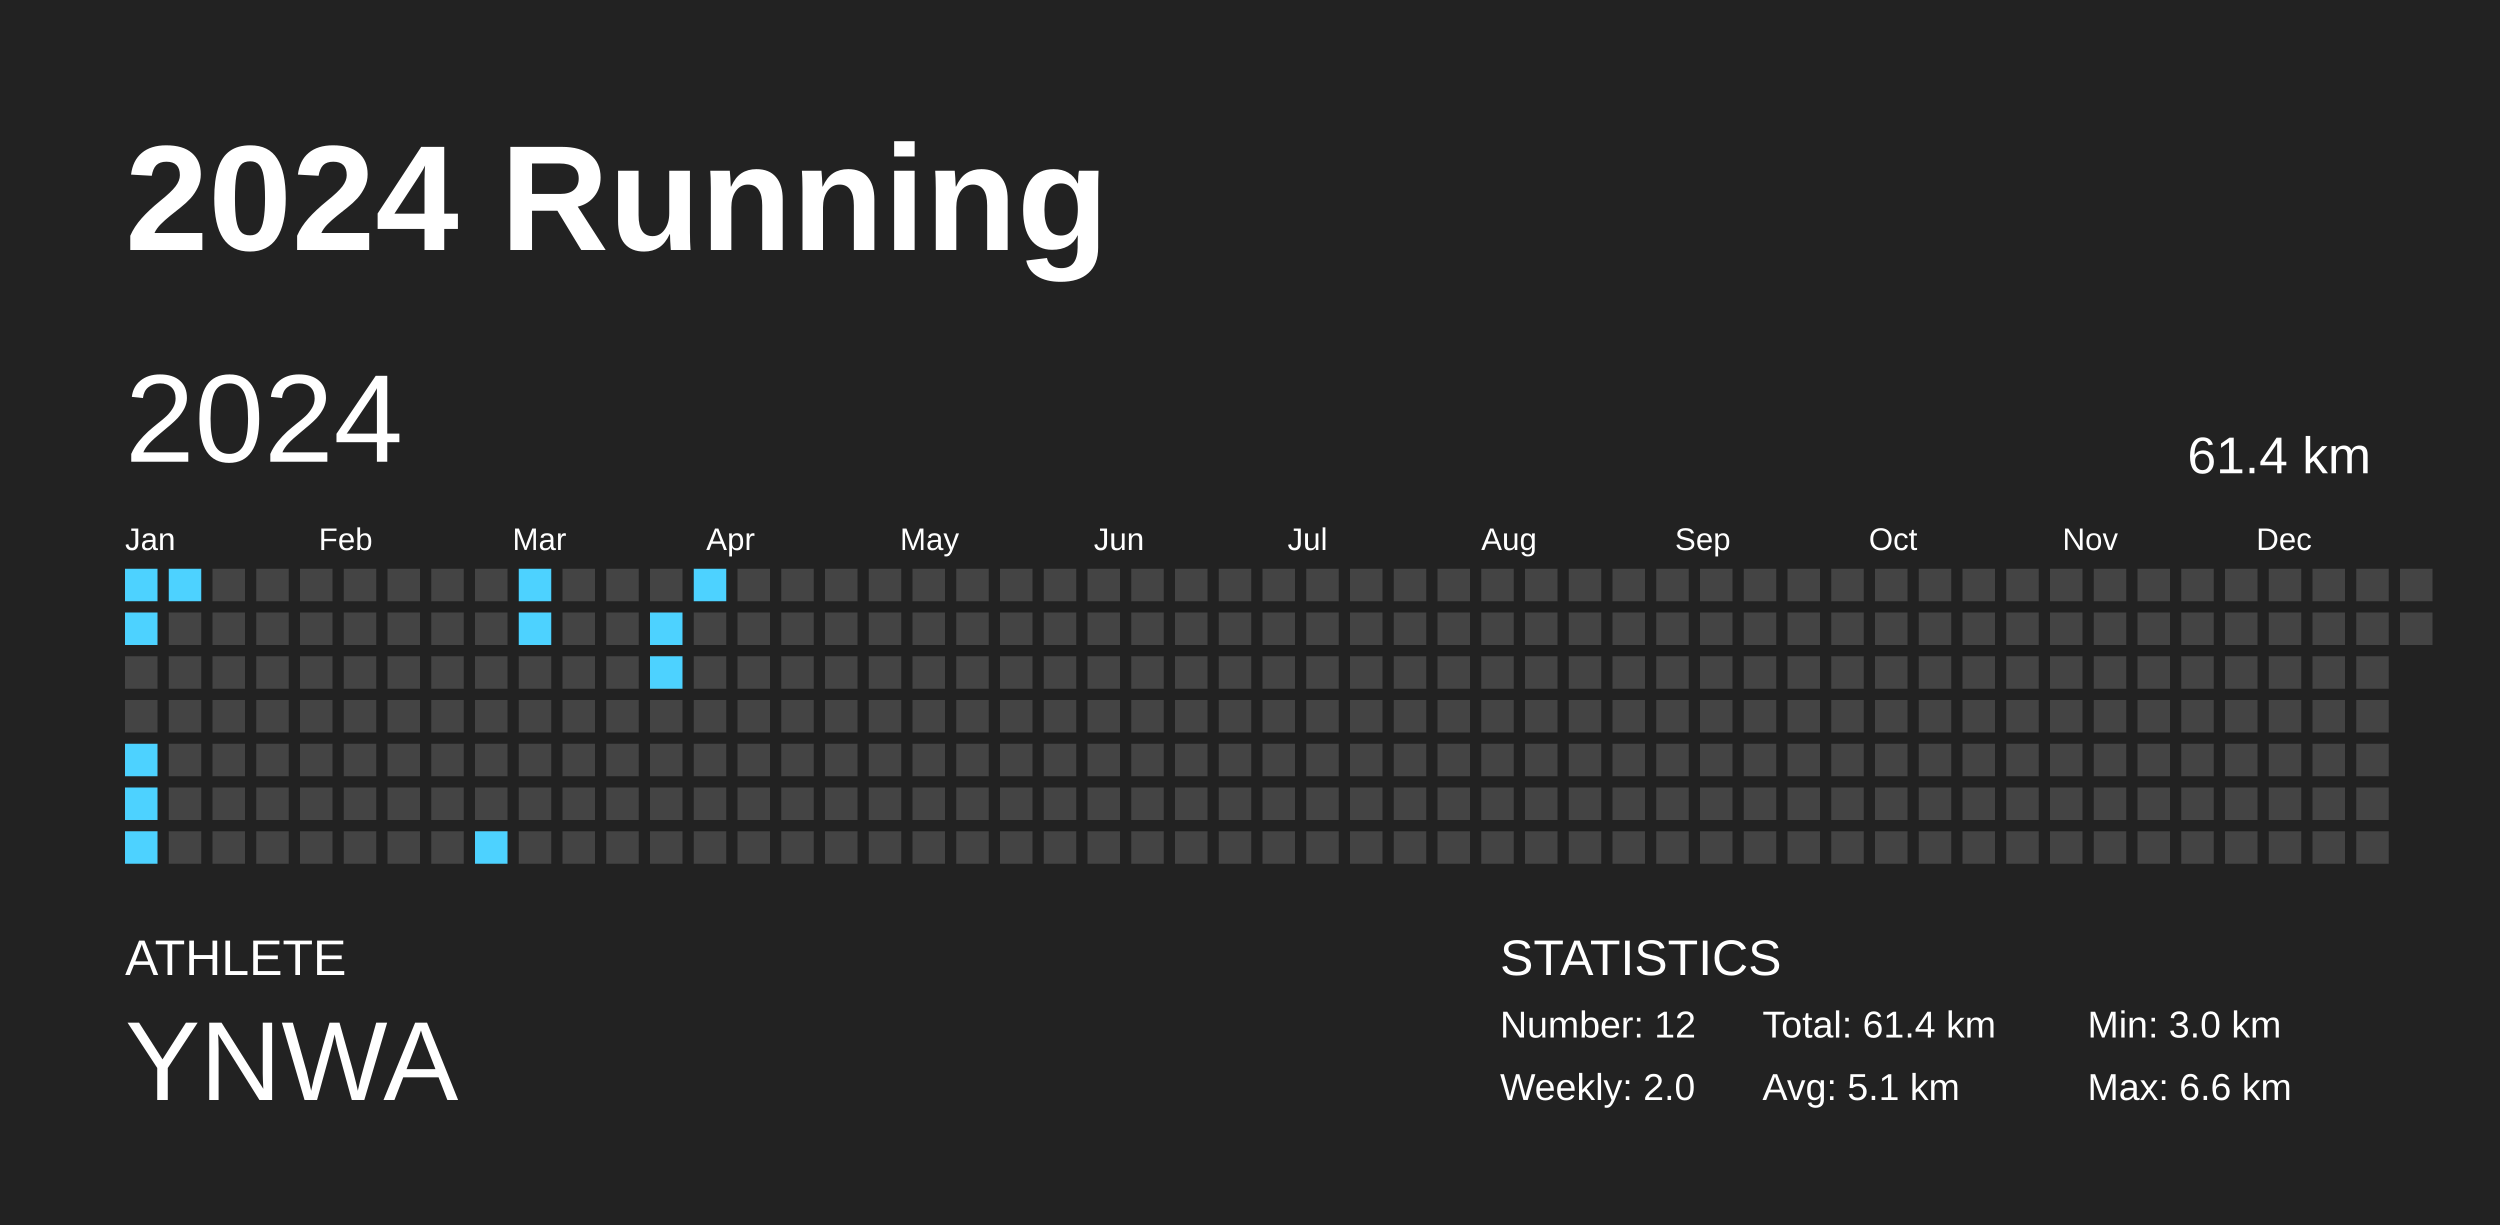
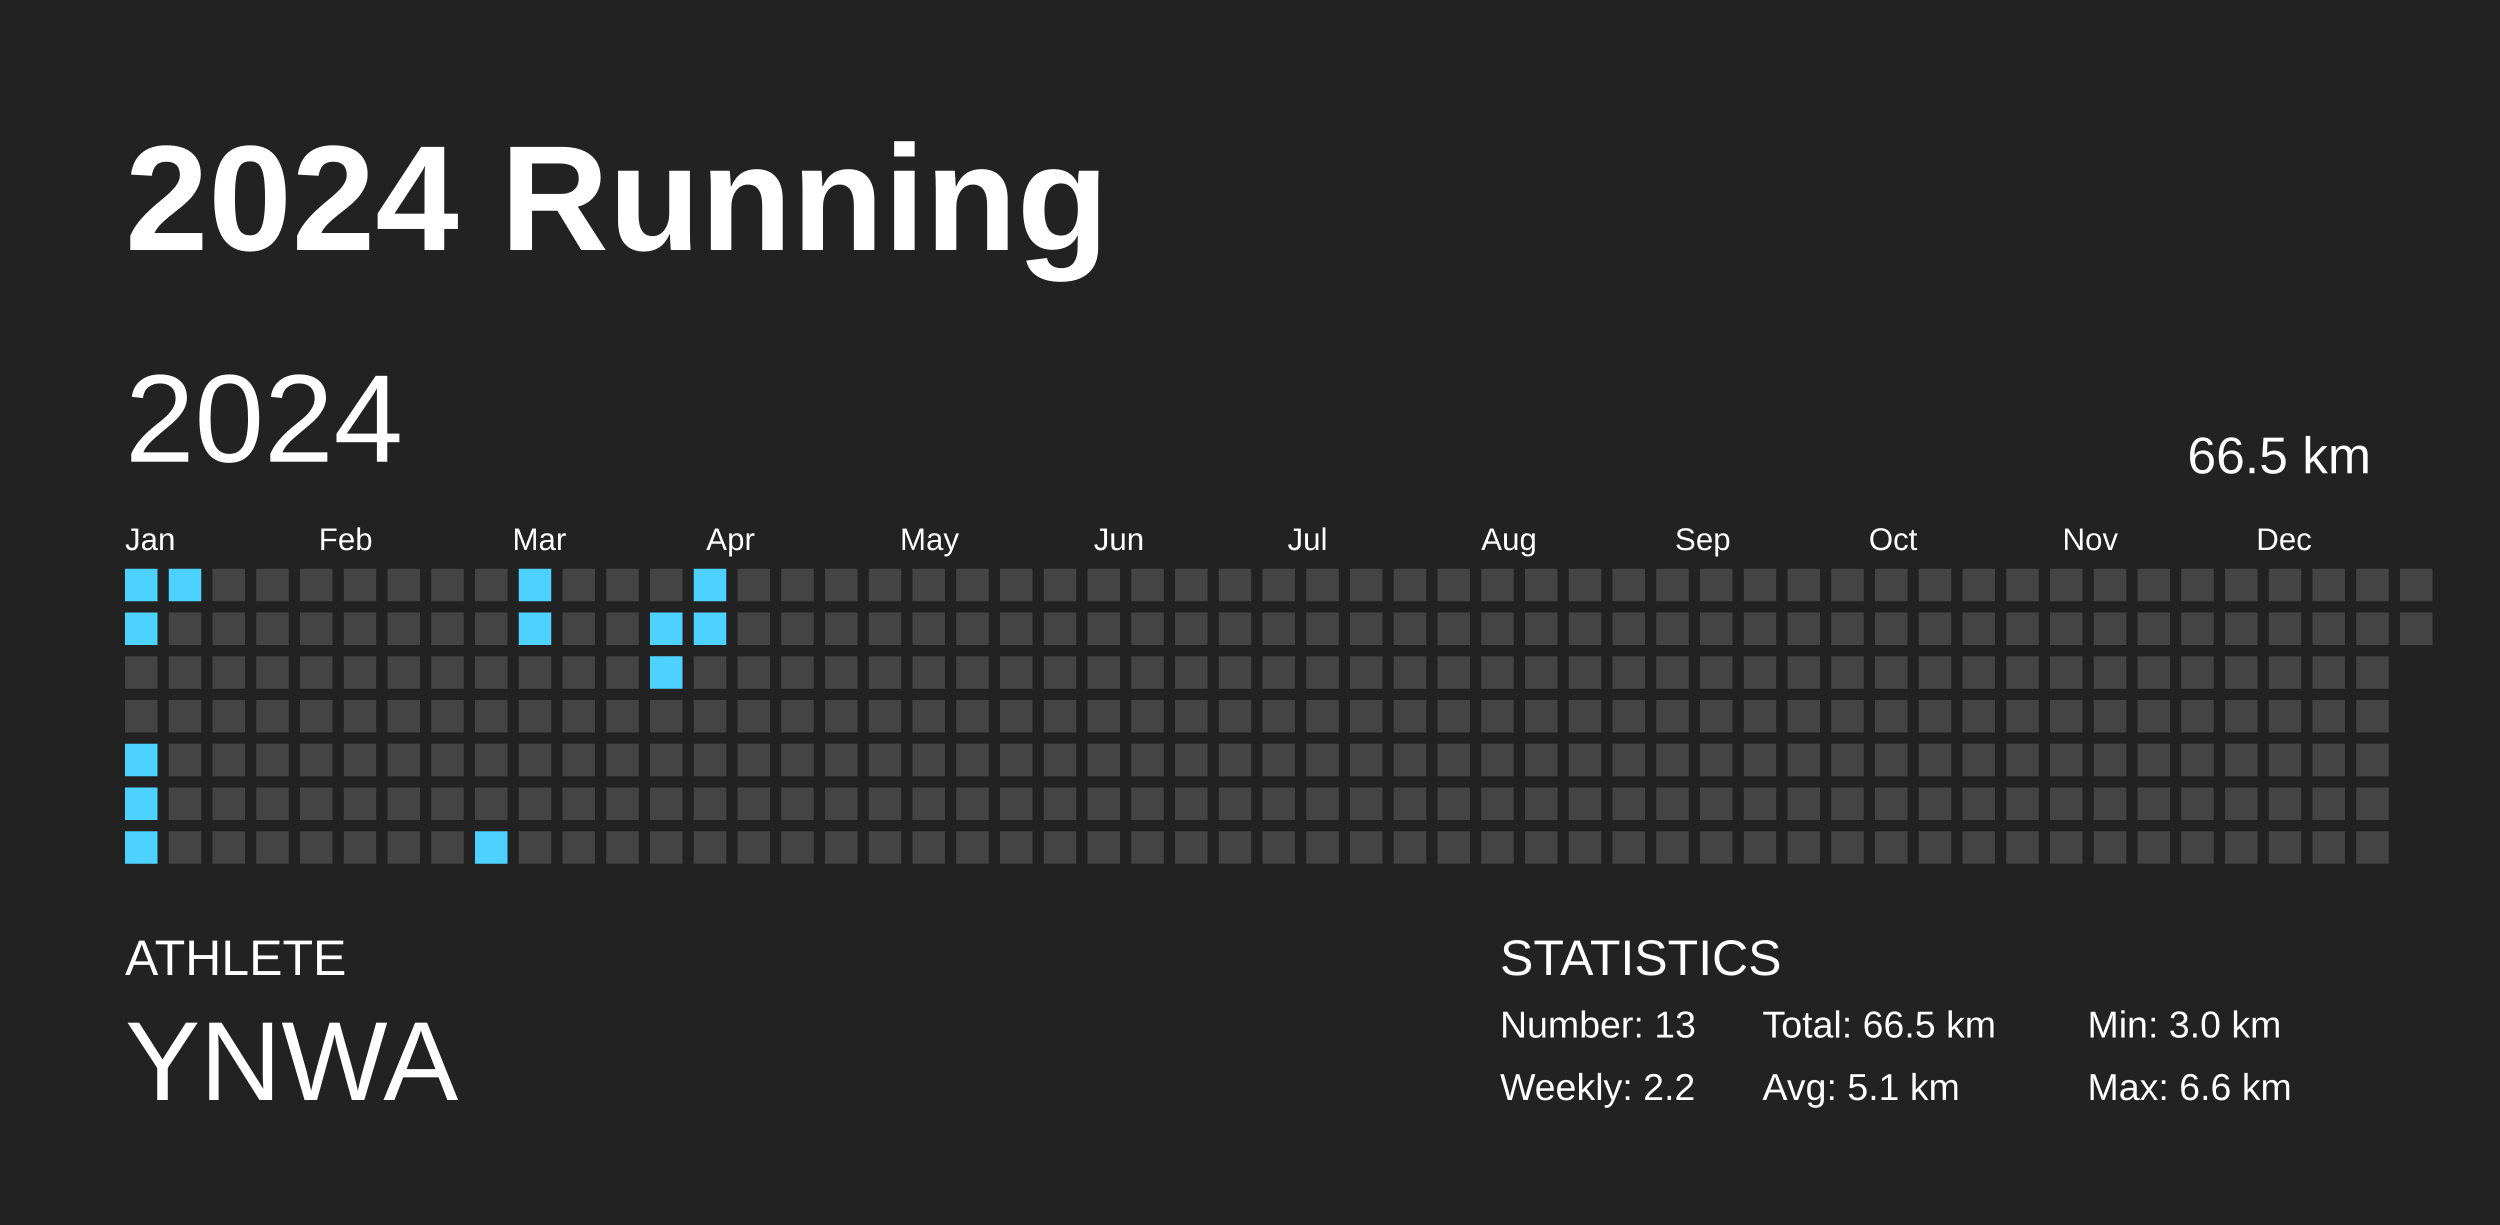
<svg xmlns="http://www.w3.org/2000/svg" baseProfile="full" height="98mm" version="1.1" viewBox="0,0,200,98" width="200mm">
  <defs />
  <rect fill="#222222" height="98" width="200" x="0" y="0" />
  <text fill="#FFFFFF" style="font-size:12px; font-family:Arial; font-weight:bold;" x="10" y="20">2024 Running</text>
  <text fill="#FFFFFF" style="font-size:4px; font-family:Arial" x="10" y="78">ATHLETE</text>
  <text fill="#FFFFFF" style="font-size:9px; font-family:Arial" x="10" y="88">YNWA</text>
  <text fill="#FFFFFF" style="font-size:4px; font-family:Arial" x="120" y="78">STATISTICS</text>
-   <text fill="#FFFFFF" style="font-size:3px; font-family:Arial" x="120" y="83">Number: 12</text>
-   <text fill="#FFFFFF" style="font-size:3px; font-family:Arial" x="120" y="88">Weekly: 2.0</text>
-   <text fill="#FFFFFF" style="font-size:3px; font-family:Arial" x="141" y="83">Total: 61.4 km</text>
+   <text fill="#FFFFFF" style="font-size:3px; font-family:Arial" x="120" y="83">Number: 13</text>
+   <text fill="#FFFFFF" style="font-size:3px; font-family:Arial" x="120" y="88">Weekly: 2.2</text>
+   <text fill="#FFFFFF" style="font-size:3px; font-family:Arial" x="141" y="83">Total: 66.5 km</text>
  <text fill="#FFFFFF" style="font-size:3px; font-family:Arial" x="141" y="88">Avg: 5.1 km</text>
  <text fill="#FFFFFF" style="font-size:3px; font-family:Arial" x="167" y="83">Min: 3.0 km</text>
  <text fill="#FFFFFF" style="font-size:3px; font-family:Arial" x="167" y="88">Max: 6.6 km</text>
  <text dominant-baseline="hanging" fill="#FFFFFF" style="font-size:10.0px; font-family:Arial;" x="10" y="30">2024</text>
-   <text dominant-baseline="hanging" fill="#FFFFFF" style="font-size:4.125px; font-family:Arial;" x="175" y="35">61.4 km</text>
+   <text dominant-baseline="hanging" fill="#FFFFFF" style="font-size:4.125px; font-family:Arial;" x="175" y="35">66.5 km</text>
  <text fill="#FFFFFF" style="font-size:2.5px; font-family:Arial" x="10.0" y="44">Jan</text>
  <text fill="#FFFFFF" style="font-size:2.5px; font-family:Arial" x="25.5" y="44">Feb</text>
  <text fill="#FFFFFF" style="font-size:2.5px; font-family:Arial" x="41.0" y="44">Mar</text>
  <text fill="#FFFFFF" style="font-size:2.5px; font-family:Arial" x="56.5" y="44">Apr</text>
  <text fill="#FFFFFF" style="font-size:2.5px; font-family:Arial" x="72.0" y="44">May</text>
  <text fill="#FFFFFF" style="font-size:2.5px; font-family:Arial" x="87.5" y="44">Jun</text>
  <text fill="#FFFFFF" style="font-size:2.5px; font-family:Arial" x="103.0" y="44">Jul</text>
  <text fill="#FFFFFF" style="font-size:2.5px; font-family:Arial" x="118.5" y="44">Aug</text>
  <text fill="#FFFFFF" style="font-size:2.5px; font-family:Arial" x="134.0" y="44">Sep</text>
  <text fill="#FFFFFF" style="font-size:2.5px; font-family:Arial" x="149.5" y="44">Oct</text>
  <text fill="#FFFFFF" style="font-size:2.5px; font-family:Arial" x="165.0" y="44">Nov</text>
  <text fill="#FFFFFF" style="font-size:2.5px; font-family:Arial" x="180.5" y="44">Dec</text>
  <rect fill="#4dd2ff" height="2.6" width="2.6" x="10.0" y="45.5" />
  <rect fill="#4dd2ff" height="2.6" width="2.6" x="10.0" y="49.0" />
  <rect fill="#444444" height="2.6" width="2.6" x="10.0" y="52.5" />
  <rect fill="#444444" height="2.6" width="2.6" x="10.0" y="56.0" />
  <rect fill="#4dd2ff" height="2.6" width="2.6" x="10.0" y="59.5" />
  <rect fill="#4dd2ff" height="2.6" width="2.6" x="10.0" y="63.0" />
  <rect fill="#4dd2ff" height="2.6" width="2.6" x="10.0" y="66.5" />
  <rect fill="#4dd2ff" height="2.6" width="2.6" x="13.5" y="45.5" />
  <rect fill="#444444" height="2.6" width="2.6" x="13.5" y="49.0" />
  <rect fill="#444444" height="2.6" width="2.6" x="13.5" y="52.5" />
  <rect fill="#444444" height="2.6" width="2.6" x="13.5" y="56.0" />
  <rect fill="#444444" height="2.6" width="2.6" x="13.5" y="59.5" />
  <rect fill="#444444" height="2.6" width="2.6" x="13.5" y="63.0" />
  <rect fill="#444444" height="2.6" width="2.6" x="13.5" y="66.5" />
  <rect fill="#444444" height="2.6" width="2.6" x="17.0" y="45.5" />
  <rect fill="#444444" height="2.6" width="2.6" x="17.0" y="49.0" />
  <rect fill="#444444" height="2.6" width="2.6" x="17.0" y="52.5" />
  <rect fill="#444444" height="2.6" width="2.6" x="17.0" y="56.0" />
  <rect fill="#444444" height="2.6" width="2.6" x="17.0" y="59.5" />
  <rect fill="#444444" height="2.6" width="2.6" x="17.0" y="63.0" />
  <rect fill="#444444" height="2.6" width="2.6" x="17.0" y="66.5" />
  <rect fill="#444444" height="2.6" width="2.6" x="20.5" y="45.5" />
  <rect fill="#444444" height="2.6" width="2.6" x="20.5" y="49.0" />
  <rect fill="#444444" height="2.6" width="2.6" x="20.5" y="52.5" />
  <rect fill="#444444" height="2.6" width="2.6" x="20.5" y="56.0" />
  <rect fill="#444444" height="2.6" width="2.6" x="20.5" y="59.5" />
  <rect fill="#444444" height="2.6" width="2.6" x="20.5" y="63.0" />
  <rect fill="#444444" height="2.6" width="2.6" x="20.5" y="66.5" />
  <rect fill="#444444" height="2.6" width="2.6" x="24.0" y="45.5" />
  <rect fill="#444444" height="2.6" width="2.6" x="24.0" y="49.0" />
  <rect fill="#444444" height="2.6" width="2.6" x="24.0" y="52.5" />
  <rect fill="#444444" height="2.6" width="2.6" x="24.0" y="56.0" />
  <rect fill="#444444" height="2.6" width="2.6" x="24.0" y="59.5" />
  <rect fill="#444444" height="2.6" width="2.6" x="24.0" y="63.0" />
  <rect fill="#444444" height="2.6" width="2.6" x="24.0" y="66.5" />
  <rect fill="#444444" height="2.6" width="2.6" x="27.5" y="45.5" />
  <rect fill="#444444" height="2.6" width="2.6" x="27.5" y="49.0" />
  <rect fill="#444444" height="2.6" width="2.6" x="27.5" y="52.5" />
  <rect fill="#444444" height="2.6" width="2.6" x="27.5" y="56.0" />
  <rect fill="#444444" height="2.6" width="2.6" x="27.5" y="59.5" />
  <rect fill="#444444" height="2.6" width="2.6" x="27.5" y="63.0" />
  <rect fill="#444444" height="2.6" width="2.6" x="27.5" y="66.5" />
  <rect fill="#444444" height="2.6" width="2.6" x="31.0" y="45.5" />
  <rect fill="#444444" height="2.6" width="2.6" x="31.0" y="49.0" />
  <rect fill="#444444" height="2.6" width="2.6" x="31.0" y="52.5" />
  <rect fill="#444444" height="2.6" width="2.6" x="31.0" y="56.0" />
  <rect fill="#444444" height="2.6" width="2.6" x="31.0" y="59.5" />
  <rect fill="#444444" height="2.6" width="2.6" x="31.0" y="63.0" />
  <rect fill="#444444" height="2.6" width="2.6" x="31.0" y="66.5" />
  <rect fill="#444444" height="2.6" width="2.6" x="34.5" y="45.5" />
  <rect fill="#444444" height="2.6" width="2.6" x="34.5" y="49.0" />
  <rect fill="#444444" height="2.6" width="2.6" x="34.5" y="52.5" />
  <rect fill="#444444" height="2.6" width="2.6" x="34.5" y="56.0" />
  <rect fill="#444444" height="2.6" width="2.6" x="34.5" y="59.5" />
  <rect fill="#444444" height="2.6" width="2.6" x="34.5" y="63.0" />
  <rect fill="#444444" height="2.6" width="2.6" x="34.5" y="66.5" />
  <rect fill="#444444" height="2.6" width="2.6" x="38.0" y="45.5" />
  <rect fill="#444444" height="2.6" width="2.6" x="38.0" y="49.0" />
  <rect fill="#444444" height="2.6" width="2.6" x="38.0" y="52.5" />
  <rect fill="#444444" height="2.6" width="2.6" x="38.0" y="56.0" />
  <rect fill="#444444" height="2.6" width="2.6" x="38.0" y="59.5" />
  <rect fill="#444444" height="2.6" width="2.6" x="38.0" y="63.0" />
  <rect fill="#4dd2ff" height="2.6" width="2.6" x="38.0" y="66.5" />
  <rect fill="#4dd2ff" height="2.6" width="2.6" x="41.5" y="45.5" />
  <rect fill="#4dd2ff" height="2.6" width="2.6" x="41.5" y="49.0" />
  <rect fill="#444444" height="2.6" width="2.6" x="41.5" y="52.5" />
  <rect fill="#444444" height="2.6" width="2.6" x="41.5" y="56.0" />
  <rect fill="#444444" height="2.6" width="2.6" x="41.5" y="59.5" />
  <rect fill="#444444" height="2.6" width="2.6" x="41.5" y="63.0" />
  <rect fill="#444444" height="2.6" width="2.6" x="41.5" y="66.5" />
  <rect fill="#444444" height="2.6" width="2.6" x="45.0" y="45.5" />
  <rect fill="#444444" height="2.6" width="2.6" x="45.0" y="49.0" />
  <rect fill="#444444" height="2.6" width="2.6" x="45.0" y="52.5" />
  <rect fill="#444444" height="2.6" width="2.6" x="45.0" y="56.0" />
  <rect fill="#444444" height="2.6" width="2.6" x="45.0" y="59.5" />
  <rect fill="#444444" height="2.6" width="2.6" x="45.0" y="63.0" />
  <rect fill="#444444" height="2.6" width="2.6" x="45.0" y="66.5" />
  <rect fill="#444444" height="2.6" width="2.6" x="48.5" y="45.5" />
  <rect fill="#444444" height="2.6" width="2.6" x="48.5" y="49.0" />
  <rect fill="#444444" height="2.6" width="2.6" x="48.5" y="52.5" />
  <rect fill="#444444" height="2.6" width="2.6" x="48.5" y="56.0" />
  <rect fill="#444444" height="2.6" width="2.6" x="48.5" y="59.5" />
  <rect fill="#444444" height="2.6" width="2.6" x="48.5" y="63.0" />
  <rect fill="#444444" height="2.6" width="2.6" x="48.5" y="66.5" />
  <rect fill="#444444" height="2.6" width="2.6" x="52.0" y="45.5" />
  <rect fill="#4dd2ff" height="2.6" width="2.6" x="52.0" y="49.0" />
  <rect fill="#4dd2ff" height="2.6" width="2.6" x="52.0" y="52.5" />
  <rect fill="#444444" height="2.6" width="2.6" x="52.0" y="56.0" />
  <rect fill="#444444" height="2.6" width="2.6" x="52.0" y="59.5" />
  <rect fill="#444444" height="2.6" width="2.6" x="52.0" y="63.0" />
  <rect fill="#444444" height="2.6" width="2.6" x="52.0" y="66.5" />
  <rect fill="#4dd2ff" height="2.6" width="2.6" x="55.5" y="45.5" />
-   <rect fill="#444444" height="2.6" width="2.6" x="55.5" y="49.0" />
+   <rect fill="#4dd2ff" height="2.6" width="2.6" x="55.5" y="49.0" />
  <rect fill="#444444" height="2.6" width="2.6" x="55.5" y="52.5" />
  <rect fill="#444444" height="2.6" width="2.6" x="55.5" y="56.0" />
  <rect fill="#444444" height="2.6" width="2.6" x="55.5" y="59.5" />
  <rect fill="#444444" height="2.6" width="2.6" x="55.5" y="63.0" />
  <rect fill="#444444" height="2.6" width="2.6" x="55.5" y="66.5" />
  <rect fill="#444444" height="2.6" width="2.6" x="59.0" y="45.5" />
  <rect fill="#444444" height="2.6" width="2.6" x="59.0" y="49.0" />
  <rect fill="#444444" height="2.6" width="2.6" x="59.0" y="52.5" />
  <rect fill="#444444" height="2.6" width="2.6" x="59.0" y="56.0" />
  <rect fill="#444444" height="2.6" width="2.6" x="59.0" y="59.5" />
  <rect fill="#444444" height="2.6" width="2.6" x="59.0" y="63.0" />
  <rect fill="#444444" height="2.6" width="2.6" x="59.0" y="66.5" />
  <rect fill="#444444" height="2.6" width="2.6" x="62.5" y="45.5" />
  <rect fill="#444444" height="2.6" width="2.6" x="62.5" y="49.0" />
  <rect fill="#444444" height="2.6" width="2.6" x="62.5" y="52.5" />
  <rect fill="#444444" height="2.6" width="2.6" x="62.5" y="56.0" />
  <rect fill="#444444" height="2.6" width="2.6" x="62.5" y="59.5" />
  <rect fill="#444444" height="2.6" width="2.6" x="62.5" y="63.0" />
  <rect fill="#444444" height="2.6" width="2.6" x="62.5" y="66.5" />
  <rect fill="#444444" height="2.6" width="2.6" x="66.0" y="45.5" />
  <rect fill="#444444" height="2.6" width="2.6" x="66.0" y="49.0" />
  <rect fill="#444444" height="2.6" width="2.6" x="66.0" y="52.5" />
  <rect fill="#444444" height="2.6" width="2.6" x="66.0" y="56.0" />
  <rect fill="#444444" height="2.6" width="2.6" x="66.0" y="59.5" />
  <rect fill="#444444" height="2.6" width="2.6" x="66.0" y="63.0" />
  <rect fill="#444444" height="2.6" width="2.6" x="66.0" y="66.5" />
  <rect fill="#444444" height="2.6" width="2.6" x="69.5" y="45.5" />
  <rect fill="#444444" height="2.6" width="2.6" x="69.5" y="49.0" />
  <rect fill="#444444" height="2.6" width="2.6" x="69.5" y="52.5" />
  <rect fill="#444444" height="2.6" width="2.6" x="69.5" y="56.0" />
  <rect fill="#444444" height="2.6" width="2.6" x="69.5" y="59.5" />
  <rect fill="#444444" height="2.6" width="2.6" x="69.5" y="63.0" />
  <rect fill="#444444" height="2.6" width="2.6" x="69.5" y="66.5" />
  <rect fill="#444444" height="2.6" width="2.6" x="73.0" y="45.5" />
  <rect fill="#444444" height="2.6" width="2.6" x="73.0" y="49.0" />
  <rect fill="#444444" height="2.6" width="2.6" x="73.0" y="52.5" />
  <rect fill="#444444" height="2.6" width="2.6" x="73.0" y="56.0" />
  <rect fill="#444444" height="2.6" width="2.6" x="73.0" y="59.5" />
  <rect fill="#444444" height="2.6" width="2.6" x="73.0" y="63.0" />
  <rect fill="#444444" height="2.6" width="2.6" x="73.0" y="66.5" />
  <rect fill="#444444" height="2.6" width="2.6" x="76.5" y="45.5" />
  <rect fill="#444444" height="2.6" width="2.6" x="76.5" y="49.0" />
  <rect fill="#444444" height="2.6" width="2.6" x="76.5" y="52.5" />
  <rect fill="#444444" height="2.6" width="2.6" x="76.5" y="56.0" />
  <rect fill="#444444" height="2.6" width="2.6" x="76.5" y="59.5" />
  <rect fill="#444444" height="2.6" width="2.6" x="76.5" y="63.0" />
  <rect fill="#444444" height="2.6" width="2.6" x="76.5" y="66.5" />
  <rect fill="#444444" height="2.6" width="2.6" x="80.0" y="45.5" />
  <rect fill="#444444" height="2.6" width="2.6" x="80.0" y="49.0" />
  <rect fill="#444444" height="2.6" width="2.6" x="80.0" y="52.5" />
  <rect fill="#444444" height="2.6" width="2.6" x="80.0" y="56.0" />
  <rect fill="#444444" height="2.6" width="2.6" x="80.0" y="59.5" />
  <rect fill="#444444" height="2.6" width="2.6" x="80.0" y="63.0" />
  <rect fill="#444444" height="2.6" width="2.6" x="80.0" y="66.5" />
  <rect fill="#444444" height="2.6" width="2.6" x="83.5" y="45.5" />
  <rect fill="#444444" height="2.6" width="2.6" x="83.5" y="49.0" />
  <rect fill="#444444" height="2.6" width="2.6" x="83.5" y="52.5" />
  <rect fill="#444444" height="2.6" width="2.6" x="83.5" y="56.0" />
  <rect fill="#444444" height="2.6" width="2.6" x="83.5" y="59.5" />
  <rect fill="#444444" height="2.6" width="2.6" x="83.5" y="63.0" />
  <rect fill="#444444" height="2.6" width="2.6" x="83.5" y="66.5" />
  <rect fill="#444444" height="2.6" width="2.6" x="87.0" y="45.5" />
  <rect fill="#444444" height="2.6" width="2.6" x="87.0" y="49.0" />
  <rect fill="#444444" height="2.6" width="2.6" x="87.0" y="52.5" />
  <rect fill="#444444" height="2.6" width="2.6" x="87.0" y="56.0" />
  <rect fill="#444444" height="2.6" width="2.6" x="87.0" y="59.5" />
  <rect fill="#444444" height="2.6" width="2.6" x="87.0" y="63.0" />
  <rect fill="#444444" height="2.6" width="2.6" x="87.0" y="66.5" />
  <rect fill="#444444" height="2.6" width="2.6" x="90.5" y="45.5" />
  <rect fill="#444444" height="2.6" width="2.6" x="90.5" y="49.0" />
  <rect fill="#444444" height="2.6" width="2.6" x="90.5" y="52.5" />
  <rect fill="#444444" height="2.6" width="2.6" x="90.5" y="56.0" />
  <rect fill="#444444" height="2.6" width="2.6" x="90.5" y="59.5" />
  <rect fill="#444444" height="2.6" width="2.6" x="90.5" y="63.0" />
  <rect fill="#444444" height="2.6" width="2.6" x="90.5" y="66.5" />
  <rect fill="#444444" height="2.6" width="2.6" x="94.0" y="45.5" />
  <rect fill="#444444" height="2.6" width="2.6" x="94.0" y="49.0" />
  <rect fill="#444444" height="2.6" width="2.6" x="94.0" y="52.5" />
  <rect fill="#444444" height="2.6" width="2.6" x="94.0" y="56.0" />
  <rect fill="#444444" height="2.6" width="2.6" x="94.0" y="59.5" />
  <rect fill="#444444" height="2.6" width="2.6" x="94.0" y="63.0" />
  <rect fill="#444444" height="2.6" width="2.6" x="94.0" y="66.5" />
  <rect fill="#444444" height="2.6" width="2.6" x="97.5" y="45.5" />
  <rect fill="#444444" height="2.6" width="2.6" x="97.5" y="49.0" />
  <rect fill="#444444" height="2.6" width="2.6" x="97.5" y="52.5" />
  <rect fill="#444444" height="2.6" width="2.6" x="97.5" y="56.0" />
  <rect fill="#444444" height="2.6" width="2.6" x="97.5" y="59.5" />
  <rect fill="#444444" height="2.6" width="2.6" x="97.5" y="63.0" />
  <rect fill="#444444" height="2.6" width="2.6" x="97.5" y="66.5" />
  <rect fill="#444444" height="2.6" width="2.6" x="101.0" y="45.5" />
  <rect fill="#444444" height="2.6" width="2.6" x="101.0" y="49.0" />
  <rect fill="#444444" height="2.6" width="2.6" x="101.0" y="52.5" />
  <rect fill="#444444" height="2.6" width="2.6" x="101.0" y="56.0" />
  <rect fill="#444444" height="2.6" width="2.6" x="101.0" y="59.5" />
  <rect fill="#444444" height="2.6" width="2.6" x="101.0" y="63.0" />
  <rect fill="#444444" height="2.6" width="2.6" x="101.0" y="66.5" />
  <rect fill="#444444" height="2.6" width="2.6" x="104.5" y="45.5" />
  <rect fill="#444444" height="2.6" width="2.6" x="104.5" y="49.0" />
  <rect fill="#444444" height="2.6" width="2.6" x="104.5" y="52.5" />
  <rect fill="#444444" height="2.6" width="2.6" x="104.5" y="56.0" />
  <rect fill="#444444" height="2.6" width="2.6" x="104.5" y="59.5" />
  <rect fill="#444444" height="2.6" width="2.6" x="104.5" y="63.0" />
  <rect fill="#444444" height="2.6" width="2.6" x="104.5" y="66.5" />
  <rect fill="#444444" height="2.6" width="2.6" x="108.0" y="45.5" />
  <rect fill="#444444" height="2.6" width="2.6" x="108.0" y="49.0" />
  <rect fill="#444444" height="2.6" width="2.6" x="108.0" y="52.5" />
  <rect fill="#444444" height="2.6" width="2.6" x="108.0" y="56.0" />
  <rect fill="#444444" height="2.6" width="2.6" x="108.0" y="59.5" />
  <rect fill="#444444" height="2.6" width="2.6" x="108.0" y="63.0" />
  <rect fill="#444444" height="2.6" width="2.6" x="108.0" y="66.5" />
  <rect fill="#444444" height="2.6" width="2.6" x="111.5" y="45.5" />
  <rect fill="#444444" height="2.6" width="2.6" x="111.5" y="49.0" />
  <rect fill="#444444" height="2.6" width="2.6" x="111.5" y="52.5" />
  <rect fill="#444444" height="2.6" width="2.6" x="111.5" y="56.0" />
  <rect fill="#444444" height="2.6" width="2.6" x="111.5" y="59.5" />
  <rect fill="#444444" height="2.6" width="2.6" x="111.5" y="63.0" />
  <rect fill="#444444" height="2.6" width="2.6" x="111.5" y="66.5" />
  <rect fill="#444444" height="2.6" width="2.6" x="115.0" y="45.5" />
  <rect fill="#444444" height="2.6" width="2.6" x="115.0" y="49.0" />
  <rect fill="#444444" height="2.6" width="2.6" x="115.0" y="52.5" />
  <rect fill="#444444" height="2.6" width="2.6" x="115.0" y="56.0" />
  <rect fill="#444444" height="2.6" width="2.6" x="115.0" y="59.5" />
  <rect fill="#444444" height="2.6" width="2.6" x="115.0" y="63.0" />
  <rect fill="#444444" height="2.6" width="2.6" x="115.0" y="66.5" />
  <rect fill="#444444" height="2.6" width="2.6" x="118.5" y="45.5" />
  <rect fill="#444444" height="2.6" width="2.6" x="118.5" y="49.0" />
  <rect fill="#444444" height="2.6" width="2.6" x="118.5" y="52.5" />
  <rect fill="#444444" height="2.6" width="2.6" x="118.5" y="56.0" />
  <rect fill="#444444" height="2.6" width="2.6" x="118.5" y="59.5" />
  <rect fill="#444444" height="2.6" width="2.6" x="118.5" y="63.0" />
  <rect fill="#444444" height="2.6" width="2.6" x="118.5" y="66.5" />
  <rect fill="#444444" height="2.6" width="2.6" x="122.0" y="45.5" />
  <rect fill="#444444" height="2.6" width="2.6" x="122.0" y="49.0" />
  <rect fill="#444444" height="2.6" width="2.6" x="122.0" y="52.5" />
  <rect fill="#444444" height="2.6" width="2.6" x="122.0" y="56.0" />
  <rect fill="#444444" height="2.6" width="2.6" x="122.0" y="59.5" />
  <rect fill="#444444" height="2.6" width="2.6" x="122.0" y="63.0" />
  <rect fill="#444444" height="2.6" width="2.6" x="122.0" y="66.5" />
  <rect fill="#444444" height="2.6" width="2.6" x="125.5" y="45.5" />
  <rect fill="#444444" height="2.6" width="2.6" x="125.5" y="49.0" />
  <rect fill="#444444" height="2.6" width="2.6" x="125.5" y="52.5" />
  <rect fill="#444444" height="2.6" width="2.6" x="125.5" y="56.0" />
  <rect fill="#444444" height="2.6" width="2.6" x="125.5" y="59.5" />
  <rect fill="#444444" height="2.6" width="2.6" x="125.5" y="63.0" />
  <rect fill="#444444" height="2.6" width="2.6" x="125.5" y="66.5" />
  <rect fill="#444444" height="2.6" width="2.6" x="129.0" y="45.5" />
  <rect fill="#444444" height="2.6" width="2.6" x="129.0" y="49.0" />
  <rect fill="#444444" height="2.6" width="2.6" x="129.0" y="52.5" />
  <rect fill="#444444" height="2.6" width="2.6" x="129.0" y="56.0" />
  <rect fill="#444444" height="2.6" width="2.6" x="129.0" y="59.5" />
  <rect fill="#444444" height="2.6" width="2.6" x="129.0" y="63.0" />
  <rect fill="#444444" height="2.6" width="2.6" x="129.0" y="66.5" />
  <rect fill="#444444" height="2.6" width="2.6" x="132.5" y="45.5" />
  <rect fill="#444444" height="2.6" width="2.6" x="132.5" y="49.0" />
  <rect fill="#444444" height="2.6" width="2.6" x="132.5" y="52.5" />
  <rect fill="#444444" height="2.6" width="2.6" x="132.5" y="56.0" />
  <rect fill="#444444" height="2.6" width="2.6" x="132.5" y="59.5" />
  <rect fill="#444444" height="2.6" width="2.6" x="132.5" y="63.0" />
  <rect fill="#444444" height="2.6" width="2.6" x="132.5" y="66.5" />
  <rect fill="#444444" height="2.6" width="2.6" x="136.0" y="45.5" />
  <rect fill="#444444" height="2.6" width="2.6" x="136.0" y="49.0" />
  <rect fill="#444444" height="2.6" width="2.6" x="136.0" y="52.5" />
  <rect fill="#444444" height="2.6" width="2.6" x="136.0" y="56.0" />
  <rect fill="#444444" height="2.6" width="2.6" x="136.0" y="59.5" />
  <rect fill="#444444" height="2.6" width="2.6" x="136.0" y="63.0" />
  <rect fill="#444444" height="2.6" width="2.6" x="136.0" y="66.5" />
  <rect fill="#444444" height="2.6" width="2.6" x="139.5" y="45.5" />
  <rect fill="#444444" height="2.6" width="2.6" x="139.5" y="49.0" />
  <rect fill="#444444" height="2.6" width="2.6" x="139.5" y="52.5" />
  <rect fill="#444444" height="2.6" width="2.6" x="139.5" y="56.0" />
  <rect fill="#444444" height="2.6" width="2.6" x="139.5" y="59.5" />
  <rect fill="#444444" height="2.6" width="2.6" x="139.5" y="63.0" />
  <rect fill="#444444" height="2.6" width="2.6" x="139.5" y="66.5" />
  <rect fill="#444444" height="2.6" width="2.6" x="143.0" y="45.5" />
  <rect fill="#444444" height="2.6" width="2.6" x="143.0" y="49.0" />
  <rect fill="#444444" height="2.6" width="2.6" x="143.0" y="52.5" />
  <rect fill="#444444" height="2.6" width="2.6" x="143.0" y="56.0" />
  <rect fill="#444444" height="2.6" width="2.6" x="143.0" y="59.5" />
  <rect fill="#444444" height="2.6" width="2.6" x="143.0" y="63.0" />
  <rect fill="#444444" height="2.6" width="2.6" x="143.0" y="66.5" />
  <rect fill="#444444" height="2.6" width="2.6" x="146.5" y="45.5" />
  <rect fill="#444444" height="2.6" width="2.6" x="146.5" y="49.0" />
  <rect fill="#444444" height="2.6" width="2.6" x="146.5" y="52.5" />
  <rect fill="#444444" height="2.6" width="2.6" x="146.5" y="56.0" />
  <rect fill="#444444" height="2.6" width="2.6" x="146.5" y="59.5" />
  <rect fill="#444444" height="2.6" width="2.6" x="146.5" y="63.0" />
  <rect fill="#444444" height="2.6" width="2.6" x="146.5" y="66.5" />
  <rect fill="#444444" height="2.6" width="2.6" x="150.0" y="45.5" />
  <rect fill="#444444" height="2.6" width="2.6" x="150.0" y="49.0" />
  <rect fill="#444444" height="2.6" width="2.6" x="150.0" y="52.5" />
  <rect fill="#444444" height="2.6" width="2.6" x="150.0" y="56.0" />
  <rect fill="#444444" height="2.6" width="2.6" x="150.0" y="59.5" />
  <rect fill="#444444" height="2.6" width="2.6" x="150.0" y="63.0" />
  <rect fill="#444444" height="2.6" width="2.6" x="150.0" y="66.5" />
  <rect fill="#444444" height="2.6" width="2.6" x="153.5" y="45.5" />
  <rect fill="#444444" height="2.6" width="2.6" x="153.5" y="49.0" />
  <rect fill="#444444" height="2.6" width="2.6" x="153.5" y="52.5" />
  <rect fill="#444444" height="2.6" width="2.6" x="153.5" y="56.0" />
  <rect fill="#444444" height="2.6" width="2.6" x="153.5" y="59.5" />
  <rect fill="#444444" height="2.6" width="2.6" x="153.5" y="63.0" />
  <rect fill="#444444" height="2.6" width="2.6" x="153.5" y="66.5" />
  <rect fill="#444444" height="2.6" width="2.6" x="157.0" y="45.5" />
  <rect fill="#444444" height="2.6" width="2.6" x="157.0" y="49.0" />
  <rect fill="#444444" height="2.6" width="2.6" x="157.0" y="52.5" />
  <rect fill="#444444" height="2.6" width="2.6" x="157.0" y="56.0" />
  <rect fill="#444444" height="2.6" width="2.6" x="157.0" y="59.5" />
  <rect fill="#444444" height="2.6" width="2.6" x="157.0" y="63.0" />
  <rect fill="#444444" height="2.6" width="2.6" x="157.0" y="66.5" />
  <rect fill="#444444" height="2.6" width="2.6" x="160.5" y="45.5" />
  <rect fill="#444444" height="2.6" width="2.6" x="160.5" y="49.0" />
  <rect fill="#444444" height="2.6" width="2.6" x="160.5" y="52.5" />
  <rect fill="#444444" height="2.6" width="2.6" x="160.5" y="56.0" />
  <rect fill="#444444" height="2.6" width="2.6" x="160.5" y="59.5" />
  <rect fill="#444444" height="2.6" width="2.6" x="160.5" y="63.0" />
  <rect fill="#444444" height="2.6" width="2.6" x="160.5" y="66.5" />
  <rect fill="#444444" height="2.6" width="2.6" x="164.0" y="45.5" />
  <rect fill="#444444" height="2.6" width="2.6" x="164.0" y="49.0" />
  <rect fill="#444444" height="2.6" width="2.6" x="164.0" y="52.5" />
  <rect fill="#444444" height="2.6" width="2.6" x="164.0" y="56.0" />
  <rect fill="#444444" height="2.6" width="2.6" x="164.0" y="59.5" />
  <rect fill="#444444" height="2.6" width="2.6" x="164.0" y="63.0" />
  <rect fill="#444444" height="2.6" width="2.6" x="164.0" y="66.5" />
  <rect fill="#444444" height="2.6" width="2.6" x="167.5" y="45.5" />
  <rect fill="#444444" height="2.6" width="2.6" x="167.5" y="49.0" />
  <rect fill="#444444" height="2.6" width="2.6" x="167.5" y="52.5" />
  <rect fill="#444444" height="2.6" width="2.6" x="167.5" y="56.0" />
  <rect fill="#444444" height="2.6" width="2.6" x="167.5" y="59.5" />
  <rect fill="#444444" height="2.6" width="2.6" x="167.5" y="63.0" />
  <rect fill="#444444" height="2.6" width="2.6" x="167.5" y="66.5" />
  <rect fill="#444444" height="2.6" width="2.6" x="171.0" y="45.5" />
  <rect fill="#444444" height="2.6" width="2.6" x="171.0" y="49.0" />
  <rect fill="#444444" height="2.6" width="2.6" x="171.0" y="52.5" />
  <rect fill="#444444" height="2.6" width="2.6" x="171.0" y="56.0" />
  <rect fill="#444444" height="2.6" width="2.6" x="171.0" y="59.5" />
  <rect fill="#444444" height="2.6" width="2.6" x="171.0" y="63.0" />
  <rect fill="#444444" height="2.6" width="2.6" x="171.0" y="66.5" />
  <rect fill="#444444" height="2.6" width="2.6" x="174.5" y="45.5" />
  <rect fill="#444444" height="2.6" width="2.6" x="174.5" y="49.0" />
  <rect fill="#444444" height="2.6" width="2.6" x="174.5" y="52.5" />
  <rect fill="#444444" height="2.6" width="2.6" x="174.5" y="56.0" />
  <rect fill="#444444" height="2.6" width="2.6" x="174.5" y="59.5" />
  <rect fill="#444444" height="2.6" width="2.6" x="174.5" y="63.0" />
  <rect fill="#444444" height="2.6" width="2.6" x="174.5" y="66.5" />
  <rect fill="#444444" height="2.6" width="2.6" x="178.0" y="45.5" />
  <rect fill="#444444" height="2.6" width="2.6" x="178.0" y="49.0" />
  <rect fill="#444444" height="2.6" width="2.6" x="178.0" y="52.5" />
  <rect fill="#444444" height="2.6" width="2.6" x="178.0" y="56.0" />
  <rect fill="#444444" height="2.6" width="2.6" x="178.0" y="59.5" />
  <rect fill="#444444" height="2.6" width="2.6" x="178.0" y="63.0" />
  <rect fill="#444444" height="2.6" width="2.6" x="178.0" y="66.5" />
  <rect fill="#444444" height="2.6" width="2.6" x="181.5" y="45.5" />
  <rect fill="#444444" height="2.6" width="2.6" x="181.5" y="49.0" />
  <rect fill="#444444" height="2.6" width="2.6" x="181.5" y="52.5" />
  <rect fill="#444444" height="2.6" width="2.6" x="181.5" y="56.0" />
  <rect fill="#444444" height="2.6" width="2.6" x="181.5" y="59.5" />
  <rect fill="#444444" height="2.6" width="2.6" x="181.5" y="63.0" />
  <rect fill="#444444" height="2.6" width="2.6" x="181.5" y="66.5" />
  <rect fill="#444444" height="2.6" width="2.6" x="185.0" y="45.5" />
  <rect fill="#444444" height="2.6" width="2.6" x="185.0" y="49.0" />
  <rect fill="#444444" height="2.6" width="2.6" x="185.0" y="52.5" />
  <rect fill="#444444" height="2.6" width="2.6" x="185.0" y="56.0" />
  <rect fill="#444444" height="2.6" width="2.6" x="185.0" y="59.5" />
  <rect fill="#444444" height="2.6" width="2.6" x="185.0" y="63.0" />
  <rect fill="#444444" height="2.6" width="2.6" x="185.0" y="66.5" />
  <rect fill="#444444" height="2.6" width="2.6" x="188.5" y="45.5" />
  <rect fill="#444444" height="2.6" width="2.6" x="188.5" y="49.0" />
  <rect fill="#444444" height="2.6" width="2.6" x="188.5" y="52.5" />
  <rect fill="#444444" height="2.6" width="2.6" x="188.5" y="56.0" />
  <rect fill="#444444" height="2.6" width="2.6" x="188.5" y="59.5" />
  <rect fill="#444444" height="2.6" width="2.6" x="188.5" y="63.0" />
  <rect fill="#444444" height="2.6" width="2.6" x="188.5" y="66.5" />
  <rect fill="#444444" height="2.6" width="2.6" x="192.0" y="45.5" />
  <rect fill="#444444" height="2.6" width="2.6" x="192.0" y="49.0" />
</svg>
